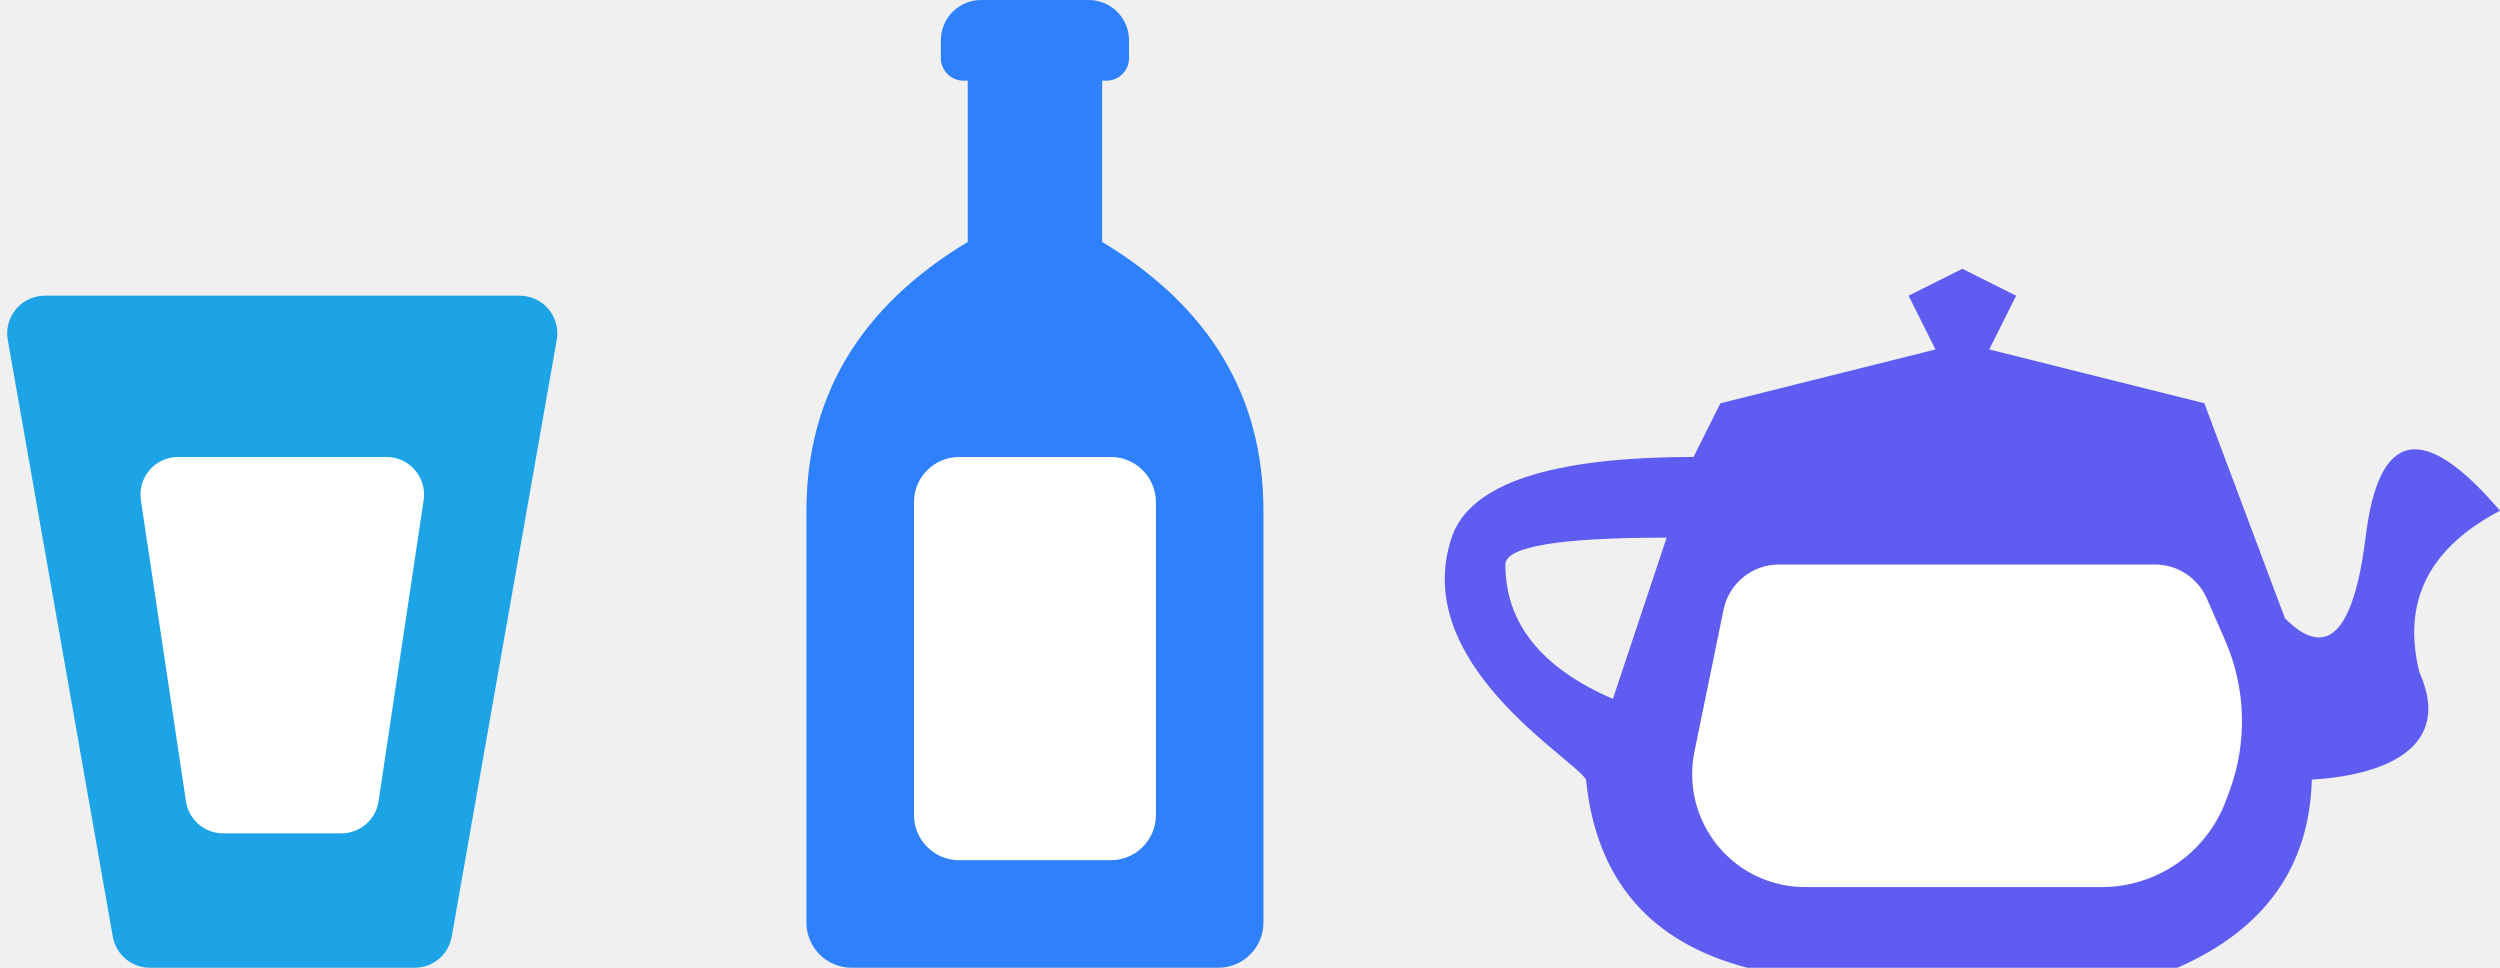
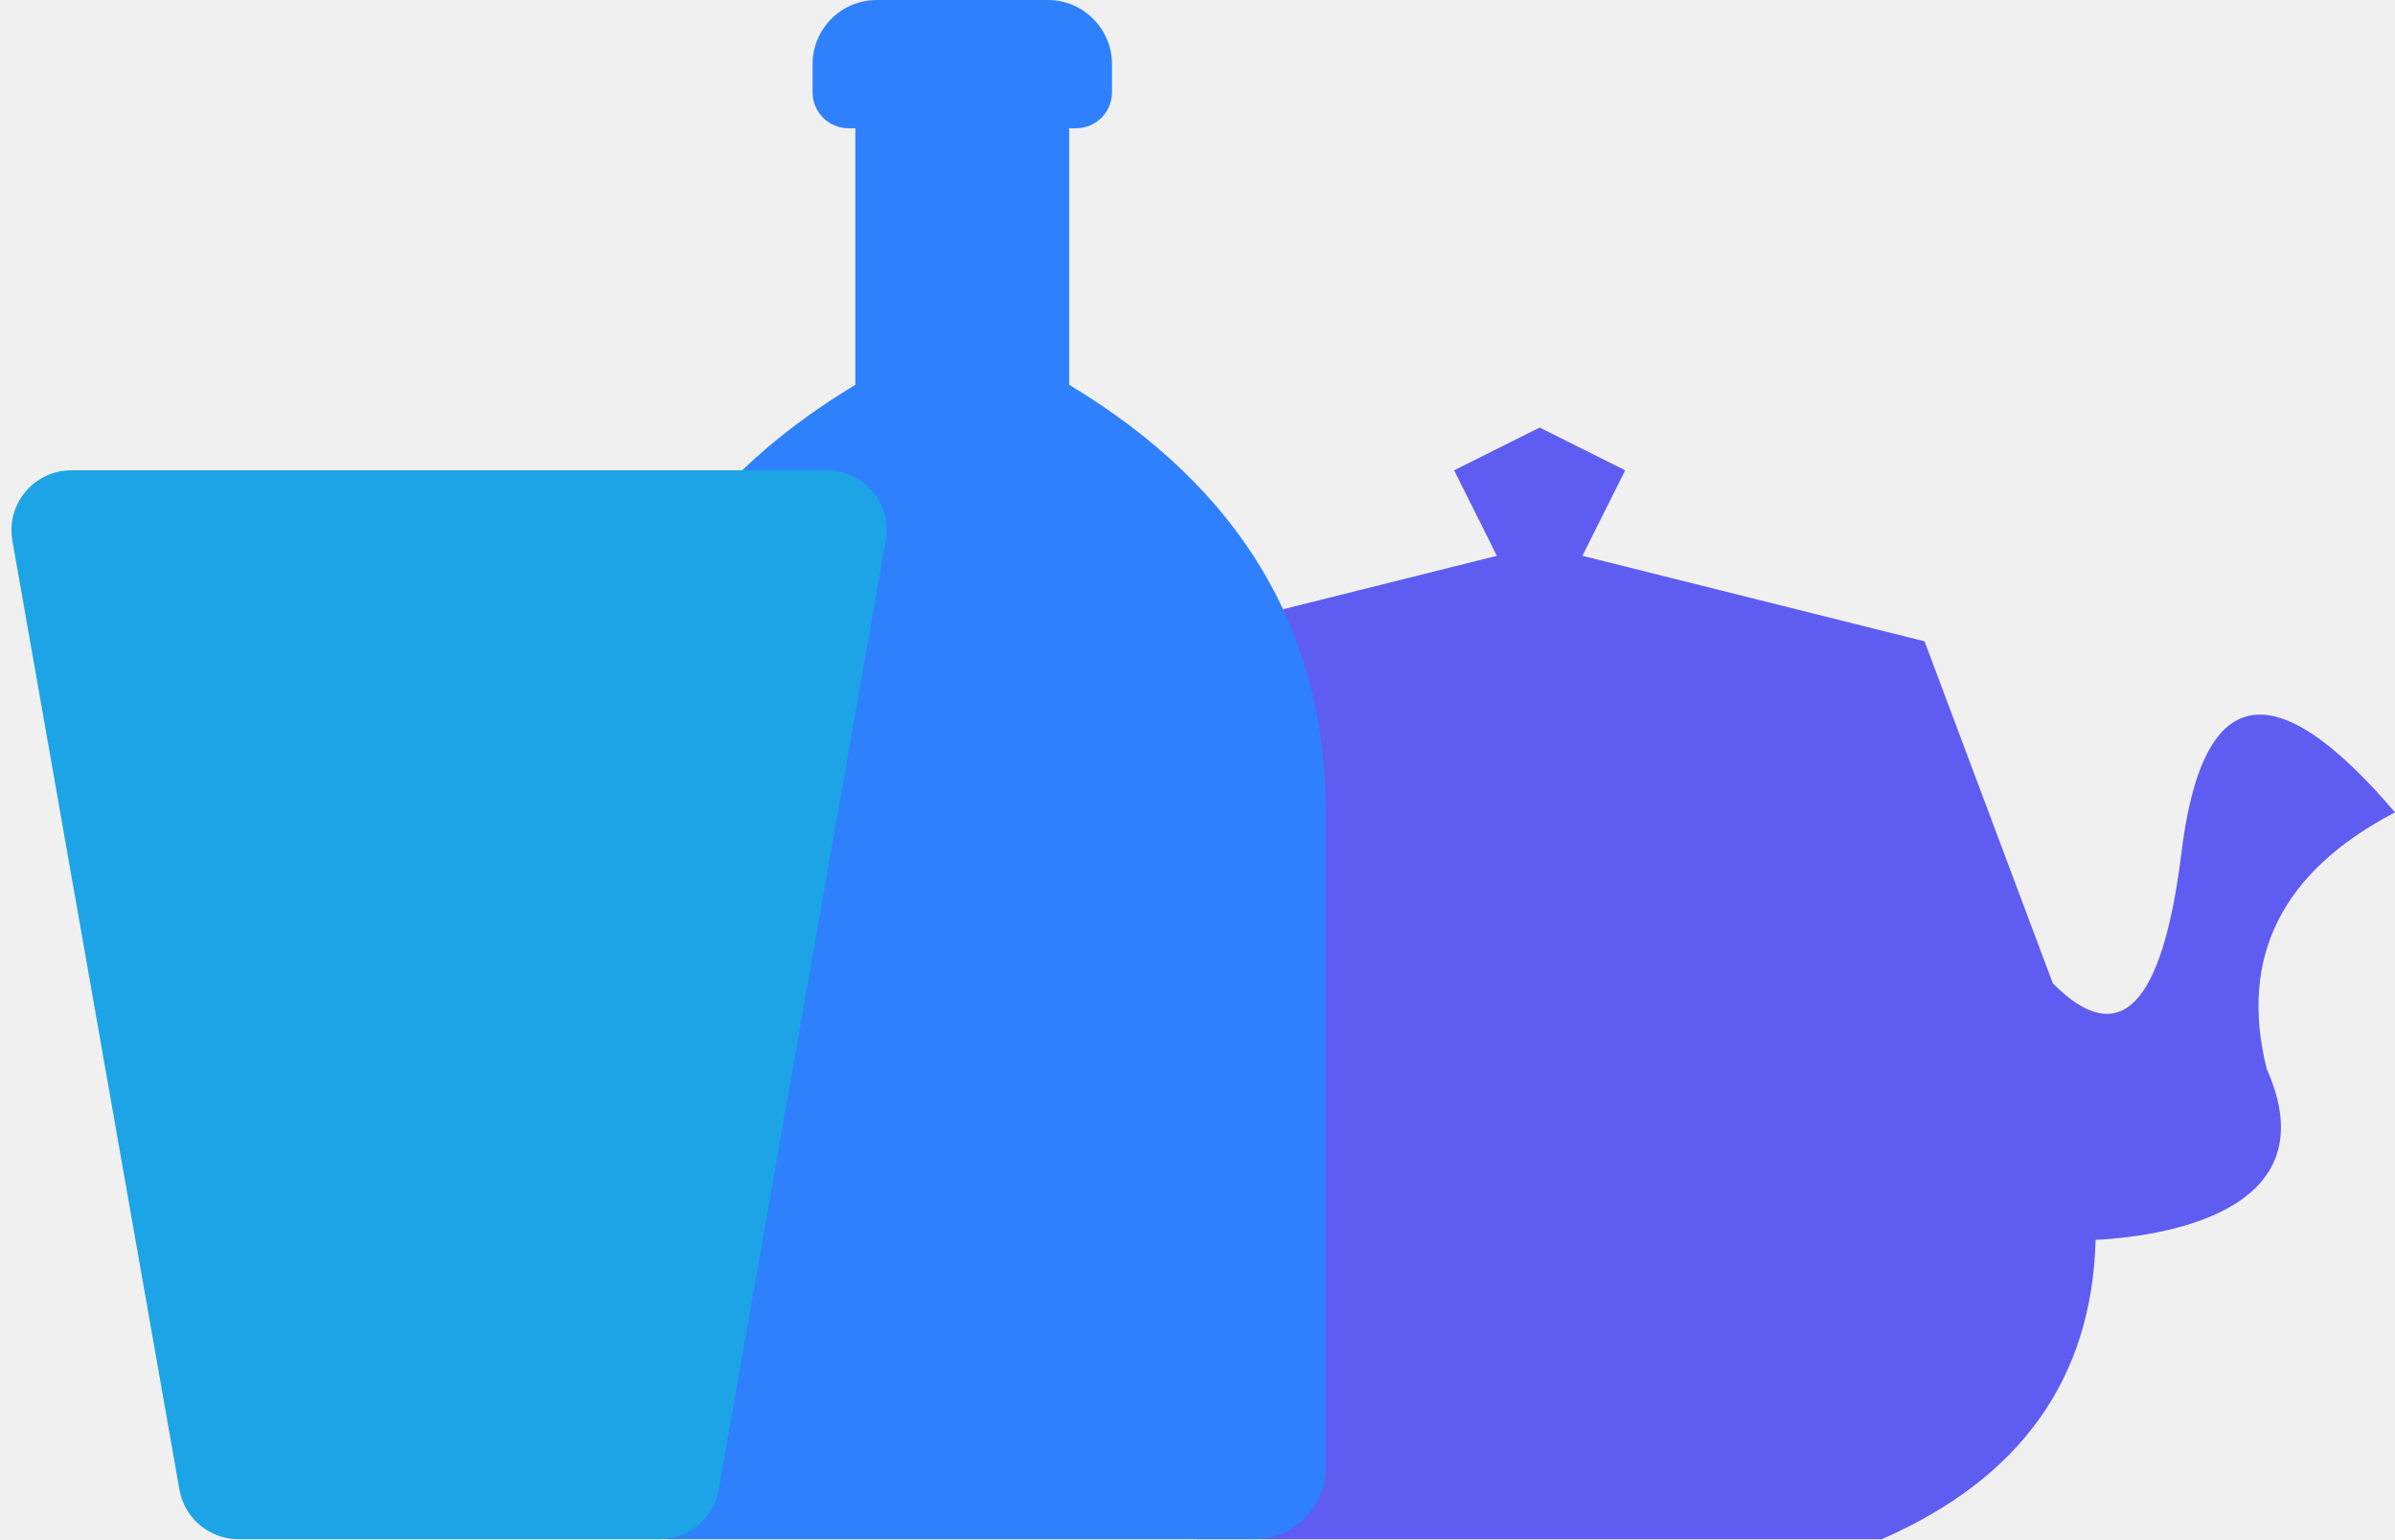
- <svg xmlns="http://www.w3.org/2000/svg" width="93px" height="36px" viewBox="0 0 93 36" version="1.1">
+ <svg xmlns="http://www.w3.org/2000/svg" width="56px" height="36px" viewBox="0 0 56 36" version="1.1">
  <g id="Page-1" stroke="none" stroke-width="1" fill="none" fill-rule="evenodd">
-     <g id="LiquidShapeD-Copy-35" transform="translate(-241, -11)">
-       <g id="Group-3" transform="translate(241, 11)">
-         <g id="Group" transform="translate(0, 11)">
-           <path d="M5.575,25 C4.896,25 4.314,24.512 4.196,23.843 L4.196,23.843 L0.289,1.643 C0.275,1.563 0.268,1.481 0.268,1.4 C0.268,0.627 0.895,-8.00103196e-17 1.668,0 L1.668,0 L19.332,0 C20.105,-8.00103196e-17 20.732,0.627 20.732,1.4 C20.732,1.481 20.725,1.563 20.711,1.643 L16.804,23.843 C16.686,24.512 16.104,25 15.425,25 Z" id="Combined-Shape" fill="#1CA4E6" />
-           <path d="M6.625,6 L14.375,6 C15.148,6 15.775,6.627 15.775,7.4 C15.775,7.469 15.77,7.539 15.759,7.607 L14.083,18.807 C13.981,19.493 13.392,20 12.699,20 L8.301,20 C7.608,20 7.019,19.493 6.917,18.807 L5.241,7.607 C5.126,6.843 5.653,6.13 6.418,6.015 C6.486,6.005 6.556,6 6.625,6 Z" id="Path-2" fill="#FFFFFF" />
+     <g id="LiquidShapeD-Copy-35" transform="translate(-192, -89)">
+       <g id="Group-3-Copy" transform="translate(192, 89)">
+         <g id="Group-2" transform="translate(16, 10)" fill="#5F5CF2">
+           <path d="M20,0 L22,1 L21,3 L29,5 L32,13 C33.551,14.561 34.551,13.561 35,10 C35.477,5.982 37.143,5.649 40,9 C37.35,10.386 36.35,12.386 37,15 C38.423,18.184 34.952,18.895 33,19 C32.913,22.246 31.246,24.579 28,26 L28,26 L12,26 C8.374,25.053 6.374,22.719 6,19 C5.528,18.19 -0.559,14.676 1,10 C1.667,8 4.667,7 10,7 L10,7 L11,5 L19,3 L18,1 L20,0 Z M9,10 C5,10 3,10.333 3,11 C3,13.179 4.333,14.845 7,16 L9,10 Z" id="Combined-Shape" />
        </g>
-         <g id="Group-Copy" transform="translate(30, 0)">
-           <path d="M1.68,36 C0.752,36 1.13627428e-16,35.248 0,34.32 L0,34.32 L0,19 C0,14.743 2,11.409 6,9 L6,9 L6,3 L5.84,3 C5.376,3 5,2.624 5,2.16 L5,2.16 L5,1.5 C5,0.672 5.672,1.52179594e-16 6.5,0 L6.5,0 L10.5,0 C11.328,1.52179594e-16 12,0.672 12,1.5 L12,2.16 C12,2.624 11.624,3 11.16,3 L11,3 L11,9 C15,11.409 17,14.743 17,19 L17,34.32 L17,34.32 C17,35.248 16.248,36 15.32,36 Z" id="Combined-Shape" fill="#2E80FD" />
-           <path d="M5.68,17 L11.32,17 C12.248,17 13,17.752 13,18.68 L13,30.32 C13,31.248 12.248,32 11.32,32 L5.68,32 C4.752,32 4,31.248 4,30.32 L4,18.68 C4,17.752 4.752,17 5.68,17 Z" id="Path-2" fill="#FFFFFF" />
+         <g id="Group-Copy" transform="translate(14, 0)" fill="#2E80FD">
+           <path d="M1.68,36 C0.752,36 1.13627428e-16,35.248 0,34.32 L0,34.32 L0,19 C0,14.743 2,11.409 6,9 L6,9 L6,3 L5.84,3 C5.376,3 5,2.624 5,2.16 L5,2.16 L5,1.5 C5,0.672 5.672,1.52179594e-16 6.5,0 L6.5,0 L10.5,0 C11.328,1.52179594e-16 12,0.672 12,1.5 L12,2.16 C12,2.624 11.624,3 11.16,3 L11,3 L11,9 C15,11.409 17,14.743 17,19 L17,34.32 L17,34.32 C17,35.248 16.248,36 15.32,36 Z" id="Combined-Shape" />
        </g>
-         <g id="Group-2" transform="translate(53, 10)">
-           <path d="M20,0 L22,1 L21,3 L29,5 L32,13 C33.551,14.561 34.551,13.561 35,10 C35.477,5.982 37.143,5.649 40,9 C37.35,10.386 36.35,12.386 37,15 C38.423,18.184 34.952,18.895 33,19 C32.913,22.246 31.246,24.579 28,26 L28,26 L12,26 C8.374,25.053 6.374,22.719 6,19 C5.528,18.19 -0.559,14.676 1,10 C1.667,8 4.667,7 10,7 L10,7 L11,5 L19,3 L18,1 L20,0 Z M9,10 C5,10 3,10.333 3,11 C3,13.179 4.333,14.845 7,16 L9,10 Z" id="Combined-Shape" fill="#5F5CF2" />
-           <path d="M11.117,12.678 L10.035,17.956 C9.569,20.228 11.033,22.448 13.305,22.914 C13.583,22.971 13.865,23 14.149,23 L25.177,23 C27.23,23 29.07,21.728 29.795,19.807 L29.918,19.481 C30.612,17.643 30.558,15.606 29.769,13.807 L29.09,12.257 C28.755,11.493 28,11 27.166,11 L13.174,11 C12.177,11 11.318,11.701 11.117,12.678 Z" id="Path-5" fill="#FFFFFF" />
+         <g id="Group" transform="translate(0, 11)" fill="#1CA4E6">
+           <path d="M5.575,25 C4.896,25 4.314,24.512 4.196,23.843 L4.196,23.843 L0.289,1.643 C0.275,1.563 0.268,1.481 0.268,1.4 C0.268,0.627 0.895,-8.00103196e-17 1.668,0 L1.668,0 L19.332,0 C20.105,-8.00103196e-17 20.732,0.627 20.732,1.4 C20.732,1.481 20.725,1.563 20.711,1.643 L16.804,23.843 C16.686,24.512 16.104,25 15.425,25 Z" id="Combined-Shape" />
        </g>
      </g>
    </g>
  </g>
</svg>
